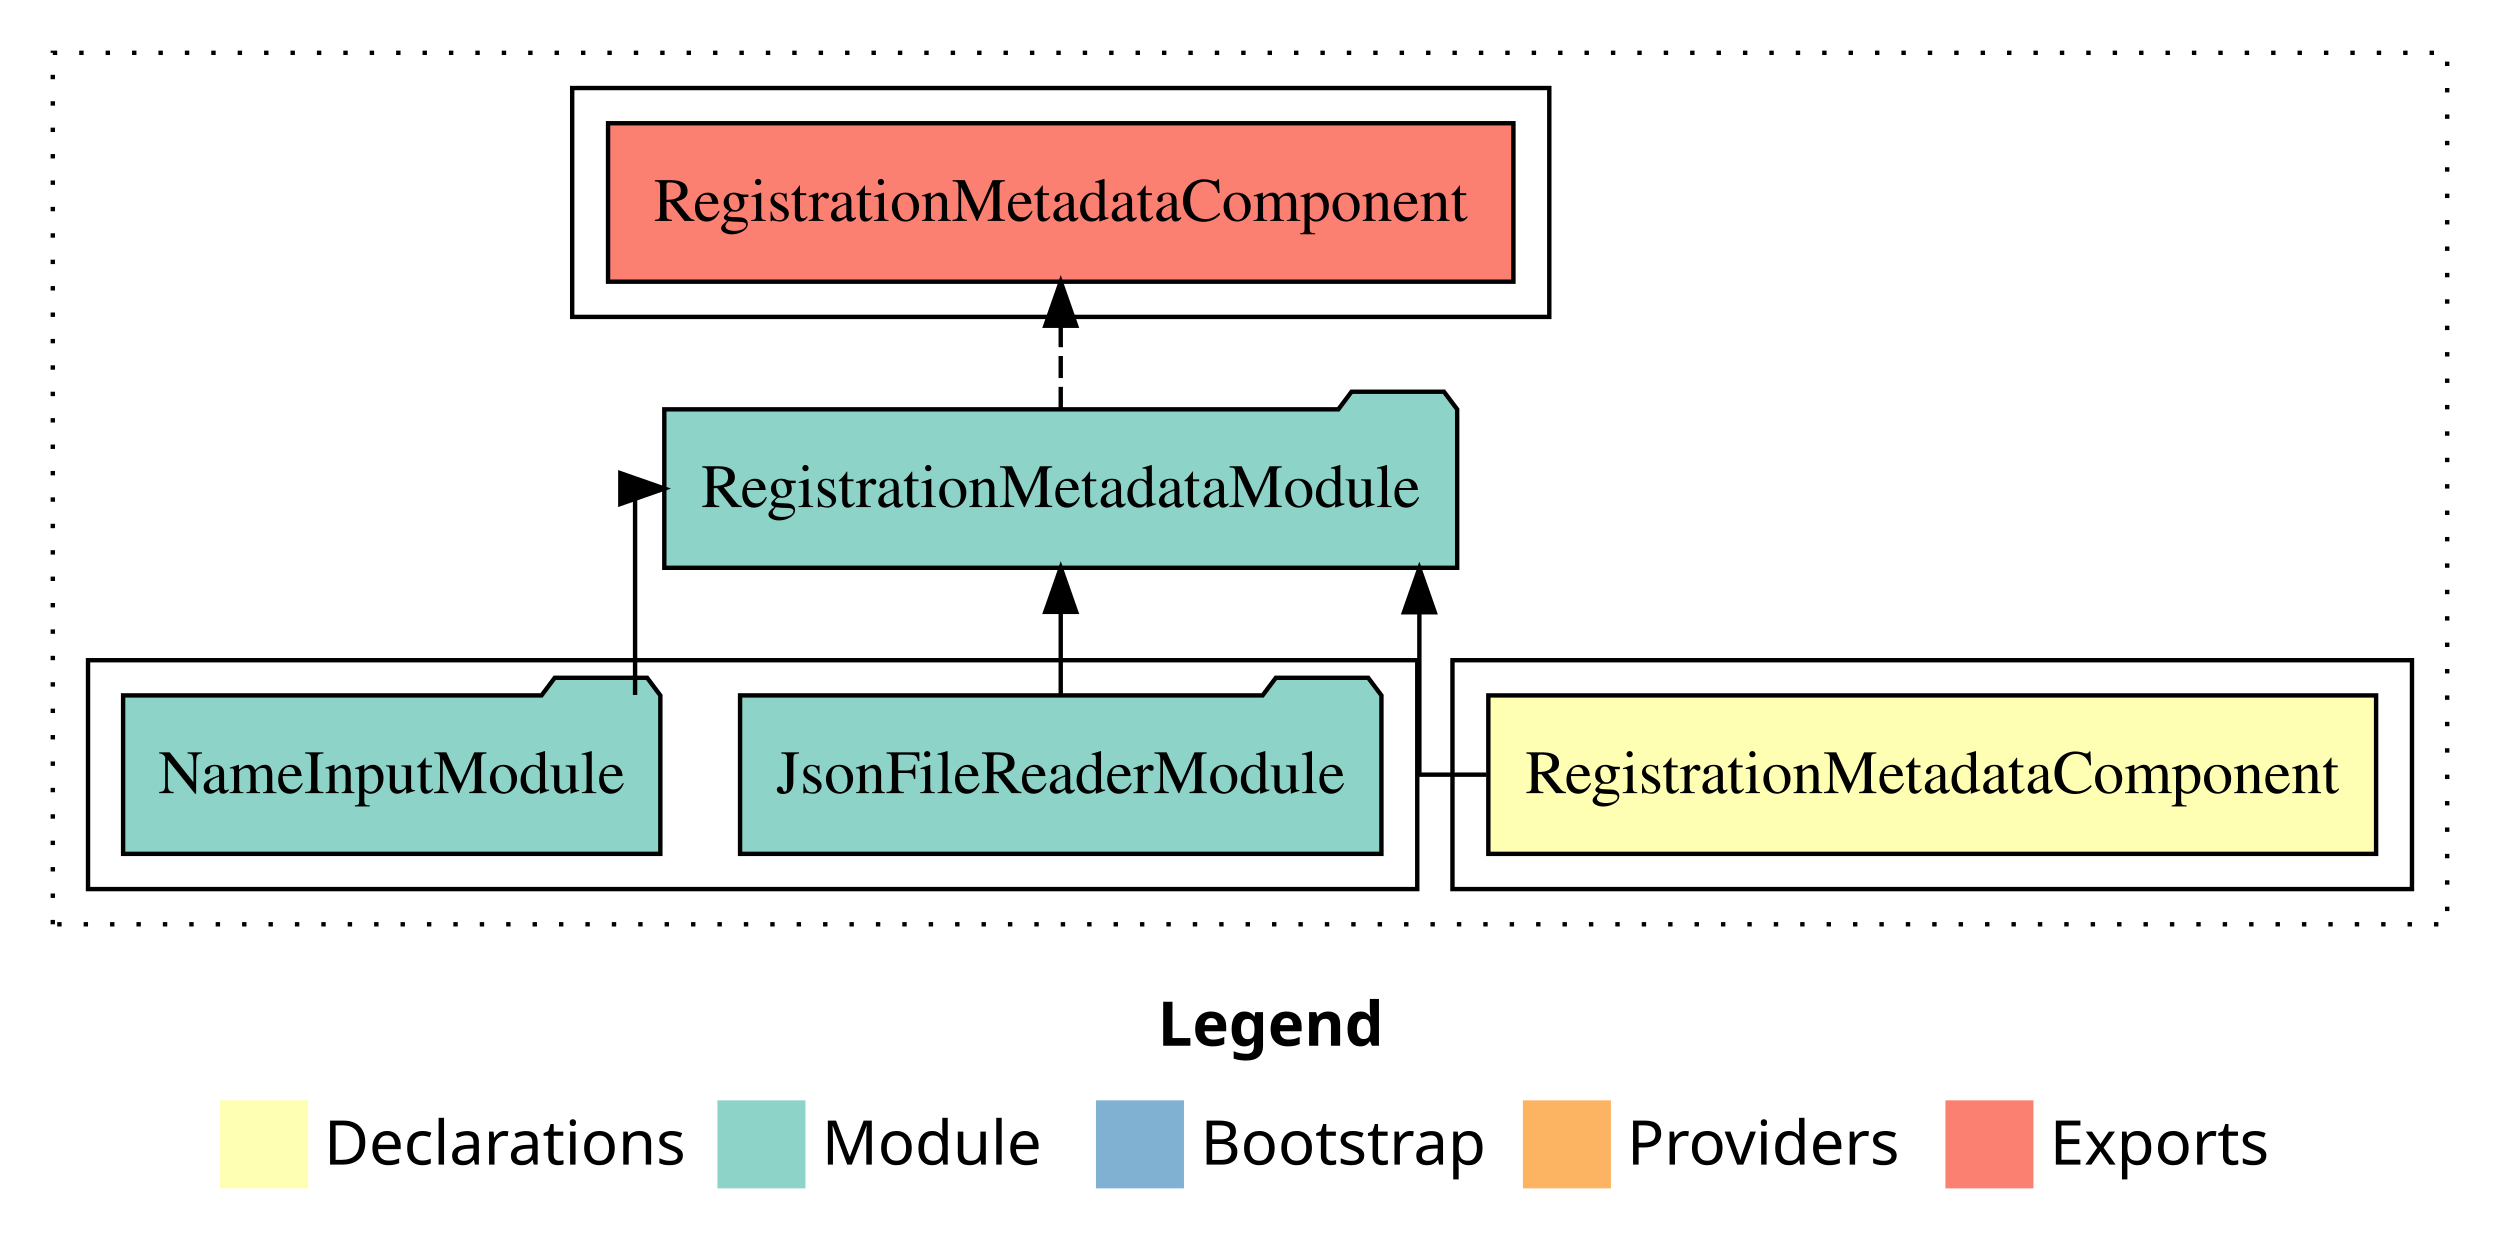
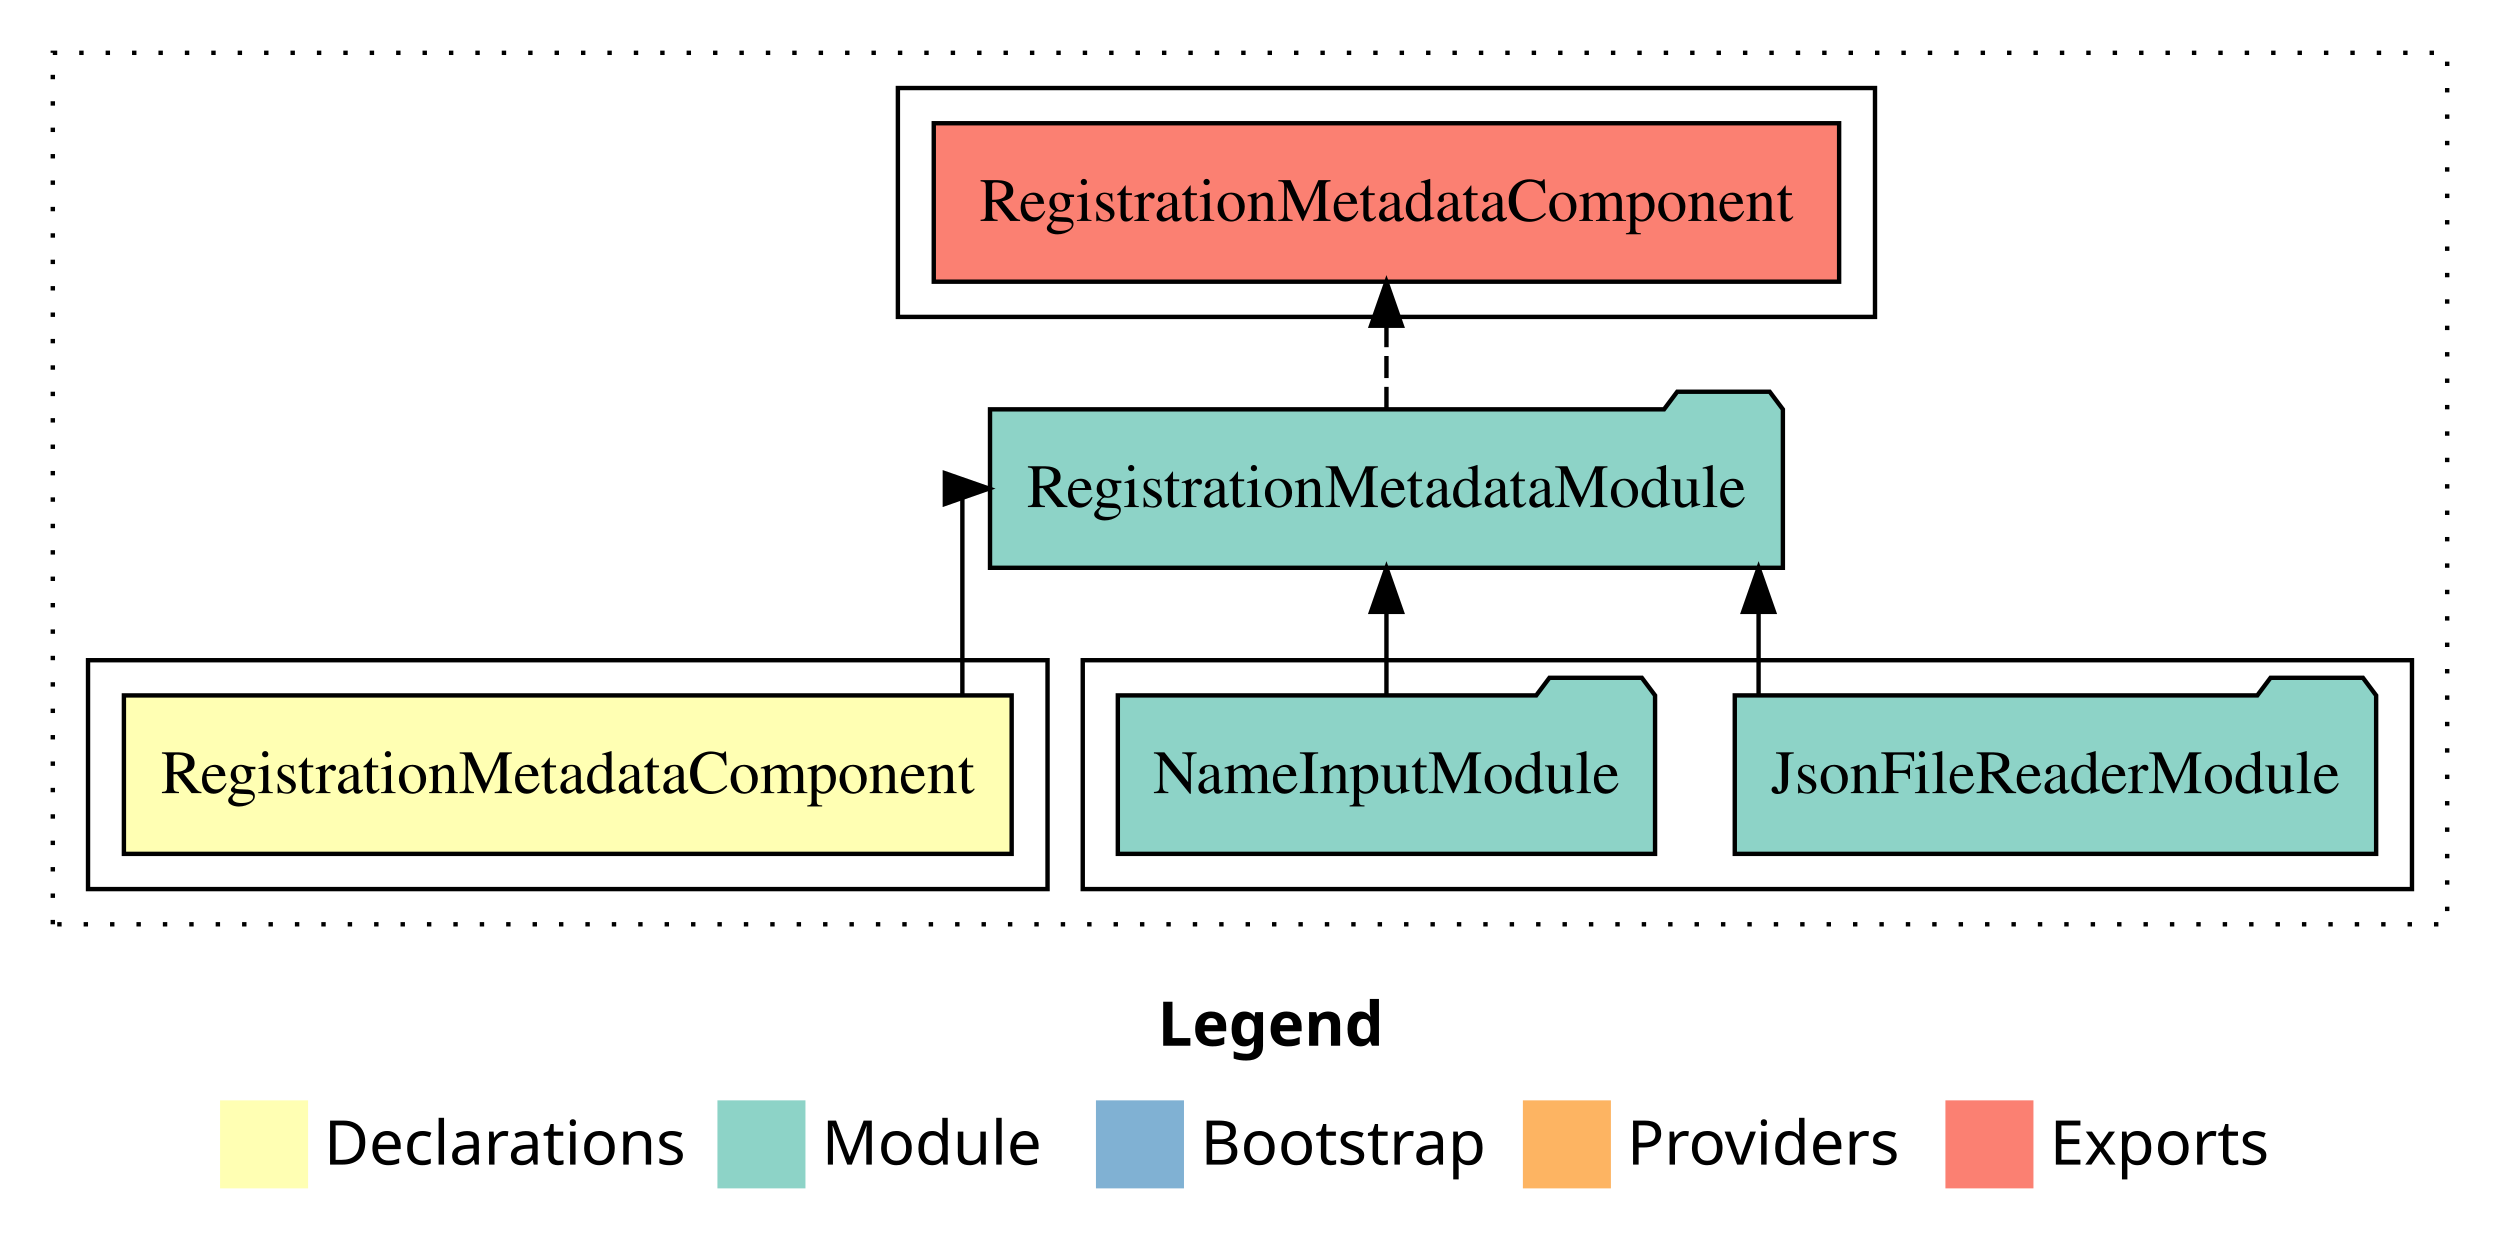
<svg xmlns="http://www.w3.org/2000/svg" width="568pt" height="284pt" viewBox="0.00 0.00 568.00 284.00">
  <g id="graph0" class="graph" transform="scale(1 1) rotate(0) translate(4 280)">
    <polygon fill="white" stroke="transparent" points="-4,4 -4,-280 564,-280 564,4 -4,4" />
    <text text-anchor="start" x="259.01" y="-42.4" font-family="Times-12" font-weight="bold" font-size="14.00">Legend</text>
    <polygon fill="#ffffb3" stroke="transparent" points="46,-10 46,-30 66,-30 66,-10 46,-10" />
    <text text-anchor="start" x="69.63" y="-15.4" font-family="Times-12" font-size="14.00">  Declarations</text>
    <polygon fill="#8dd3c7" stroke="transparent" points="159,-10 159,-30 179,-30 179,-10 159,-10" />
    <text text-anchor="start" x="182.73" y="-15.4" font-family="Times-12" font-size="14.00">  Module</text>
    <polygon fill="#80b1d3" stroke="transparent" points="245,-10 245,-30 265,-30 265,-10 245,-10" />
    <text text-anchor="start" x="268.78" y="-15.4" font-family="Times-12" font-size="14.00">  Bootstrap</text>
    <polygon fill="#fdb462" stroke="transparent" points="342,-10 342,-30 362,-30 362,-10 342,-10" />
    <text text-anchor="start" x="365.67" y="-15.4" font-family="Times-12" font-size="14.00">  Providers</text>
    <polygon fill="#fb8072" stroke="transparent" points="438,-10 438,-30 458,-30 458,-10 438,-10" />
    <text text-anchor="start" x="461.73" y="-15.4" font-family="Times-12" font-size="14.00">  Exports</text>
    <g id="clust1" class="cluster">
      <polygon fill="none" stroke="black" stroke-dasharray="1,5" points="8,-70 8,-268 552,-268 552,-70 8,-70" />
    </g>
-     <g id="clust2" class="cluster">
-       <polygon fill="none" stroke="black" points="326,-78 326,-130 544,-130 544,-78 326,-78" />
-     </g>
    <g id="clust5" class="cluster">
-       <polygon fill="none" stroke="black" points="126,-208 126,-260 348,-260 348,-208 126,-208" />
+       <polygon fill="none" stroke="black" points="200,-208 200,-260 422,-260 422,-208 200,-208" />
    </g>
    <g id="clust4" class="cluster">
-       <polygon fill="none" stroke="black" points="16,-78 16,-130 318,-130 318,-78 16,-78" />
+       <polygon fill="none" stroke="black" points="242,-78 242,-130 544,-130 544,-78 242,-78" />
+     </g>
+     <g id="clust2" class="cluster">
+       <polygon fill="none" stroke="black" points="16,-78 16,-130 234,-130 234,-78 16,-78" />
    </g>
    <g id="node1" class="node">
-       <polygon fill="#ffffb3" stroke="black" points="535.85,-122 334.15,-122 334.15,-86 535.85,-86 535.85,-122" />
-       <text text-anchor="middle" x="435" y="-99.8" font-family="Times,serif" font-size="14.00">RegistrationMetadataComponent</text>
+       <polygon fill="#ffffb3" stroke="black" points="225.85,-122 24.15,-122 24.15,-86 225.85,-86 225.85,-122" />
+       <text text-anchor="middle" x="125" y="-99.8" font-family="Times,serif" font-size="14.00">RegistrationMetadataComponent</text>
    </g>
    <g id="node2" class="node">
-       <polygon fill="#8dd3c7" stroke="black" points="327.07,-187 324.07,-191 303.07,-191 300.07,-187 146.93,-187 146.93,-151 327.07,-151 327.07,-187" />
-       <text text-anchor="middle" x="237" y="-164.8" font-family="Times,serif" font-size="14.00">RegistrationMetadataModule</text>
+       <polygon fill="#8dd3c7" stroke="black" points="401.07,-187 398.07,-191 377.07,-191 374.07,-187 220.93,-187 220.93,-151 401.07,-151 401.07,-187" />
+       <text text-anchor="middle" x="311" y="-164.8" font-family="Times,serif" font-size="14.00">RegistrationMetadataModule</text>
    </g>
    <g id="edge1" class="edge">
-       <path fill="none" stroke="black" d="M333.71,-104C324.46,-104 318.48,-104 318.48,-104 318.48,-104 318.48,-140.89 318.48,-140.89" />
-       <polygon fill="black" stroke="black" points="314.98,-140.89 318.48,-150.89 321.98,-140.89 314.98,-140.89" />
+       <path fill="none" stroke="black" d="M214.65,-122.11C214.65,-141.34 214.65,-169 214.65,-169 214.65,-169 215.25,-169 215.25,-169" />
+       <polygon fill="black" stroke="black" points="210.67,-172.5 220.67,-169 210.67,-165.5 210.67,-172.5" />
    </g>
    <g id="node5" class="node">
-       <polygon fill="#fb8072" stroke="black" points="339.85,-252 134.15,-252 134.15,-216 339.85,-216 339.85,-252" />
-       <text text-anchor="middle" x="237" y="-229.8" font-family="Times,serif" font-size="14.00">RegistrationMetadataComponent </text>
+       <polygon fill="#fb8072" stroke="black" points="413.85,-252 208.15,-252 208.15,-216 413.85,-216 413.85,-252" />
+       <text text-anchor="middle" x="311" y="-229.8" font-family="Times,serif" font-size="14.00">RegistrationMetadataComponent </text>
    </g>
    <g id="edge4" class="edge">
-       <path fill="none" stroke="black" stroke-dasharray="5,2" d="M237,-187.11C237,-187.11 237,-205.99 237,-205.99" />
-       <polygon fill="black" stroke="black" points="233.5,-205.99 237,-215.99 240.5,-205.99 233.5,-205.99" />
+       <path fill="none" stroke="black" stroke-dasharray="5,2" d="M311,-187.11C311,-187.11 311,-205.99 311,-205.99" />
+       <polygon fill="black" stroke="black" points="307.5,-205.99 311,-215.99 314.5,-205.99 307.5,-205.99" />
    </g>
    <g id="node3" class="node">
-       <polygon fill="#8dd3c7" stroke="black" points="309.86,-122 306.86,-126 285.86,-126 282.86,-122 164.14,-122 164.14,-86 309.86,-86 309.86,-122" />
-       <text text-anchor="middle" x="237" y="-99.8" font-family="Times,serif" font-size="14.00">JsonFileReaderModule</text>
+       <polygon fill="#8dd3c7" stroke="black" points="535.86,-122 532.86,-126 511.86,-126 508.86,-122 390.14,-122 390.14,-86 535.86,-86 535.86,-122" />
+       <text text-anchor="middle" x="463" y="-99.8" font-family="Times,serif" font-size="14.00">JsonFileReaderModule</text>
    </g>
    <g id="edge2" class="edge">
-       <path fill="none" stroke="black" d="M237,-122.11C237,-122.11 237,-140.99 237,-140.99" />
-       <polygon fill="black" stroke="black" points="233.5,-140.99 237,-150.99 240.5,-140.99 233.5,-140.99" />
+       <path fill="none" stroke="black" d="M395.55,-122.11C395.55,-122.11 395.55,-140.99 395.55,-140.99" />
+       <polygon fill="black" stroke="black" points="392.05,-140.99 395.55,-150.99 399.05,-140.99 392.05,-140.99" />
    </g>
    <g id="node4" class="node">
-       <polygon fill="#8dd3c7" stroke="black" points="146.03,-122 143.03,-126 122.03,-126 119.03,-122 23.97,-122 23.97,-86 146.03,-86 146.03,-122" />
-       <text text-anchor="middle" x="85" y="-99.8" font-family="Times,serif" font-size="14.00">NameInputModule</text>
+       <polygon fill="#8dd3c7" stroke="black" points="372.03,-122 369.03,-126 348.03,-126 345.03,-122 249.97,-122 249.97,-86 372.03,-86 372.03,-122" />
+       <text text-anchor="middle" x="311" y="-99.8" font-family="Times,serif" font-size="14.00">NameInputModule</text>
    </g>
    <g id="edge3" class="edge">
-       <path fill="none" stroke="black" d="M140.29,-122.11C140.29,-141.34 140.29,-169 140.29,-169 140.29,-169 140.96,-169 140.96,-169" />
-       <polygon fill="black" stroke="black" points="136.94,-172.5 146.94,-169 136.94,-165.5 136.94,-172.5" />
+       <path fill="none" stroke="black" d="M311,-122.11C311,-122.11 311,-140.99 311,-140.99" />
+       <polygon fill="black" stroke="black" points="307.5,-140.99 311,-150.99 314.5,-140.99 307.5,-140.99" />
    </g>
  </g>
</svg>
